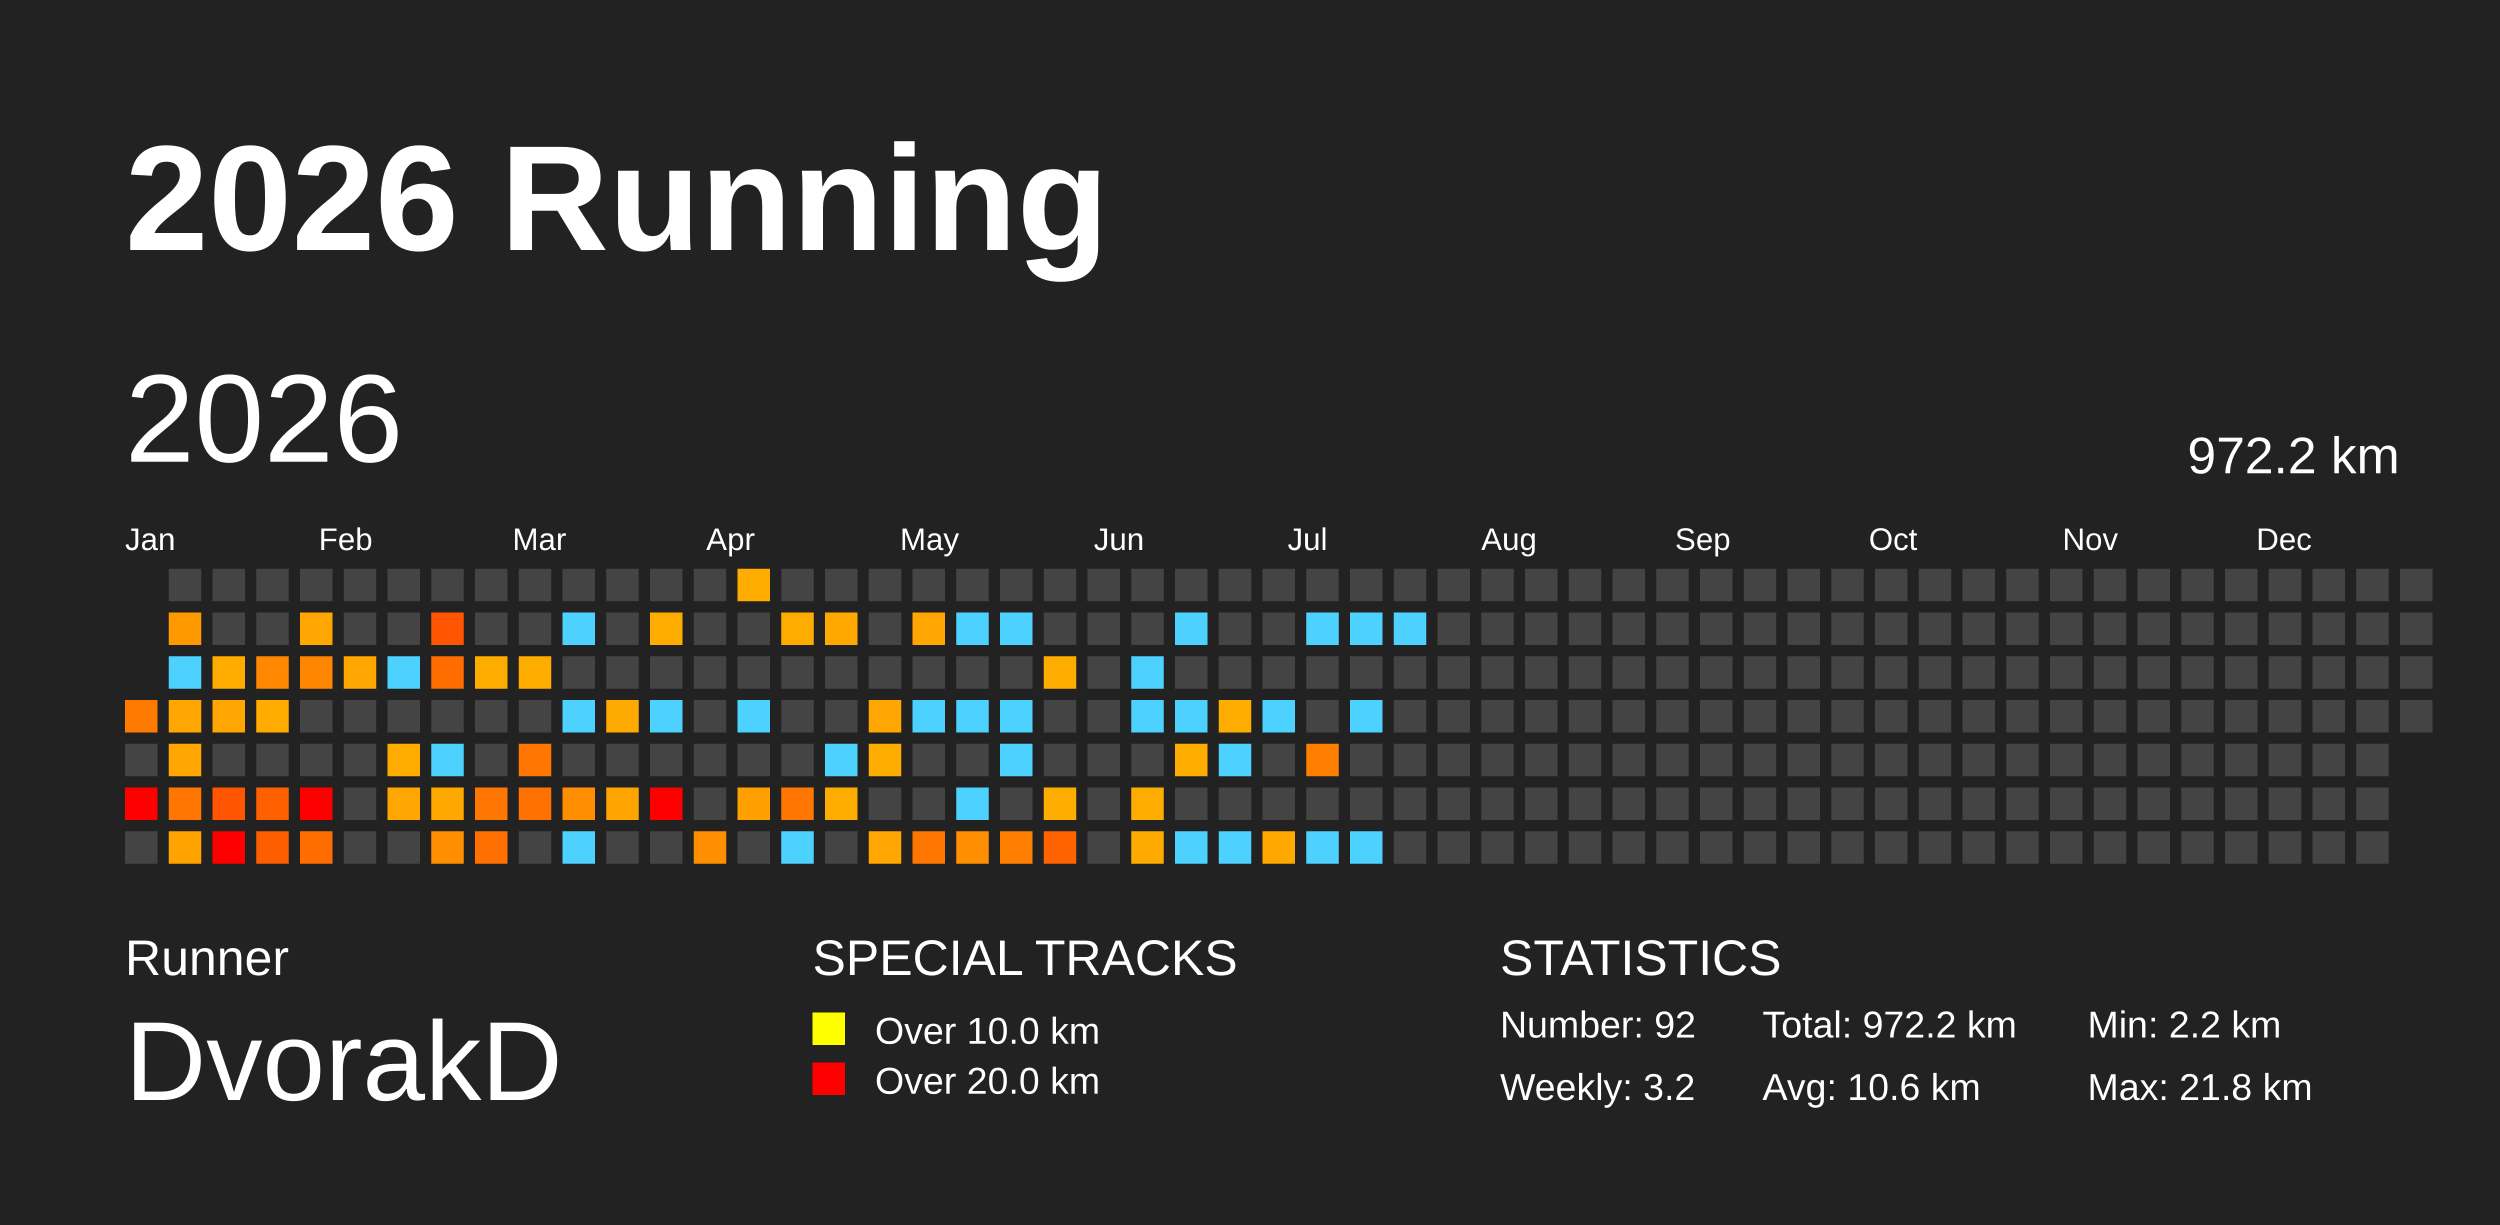
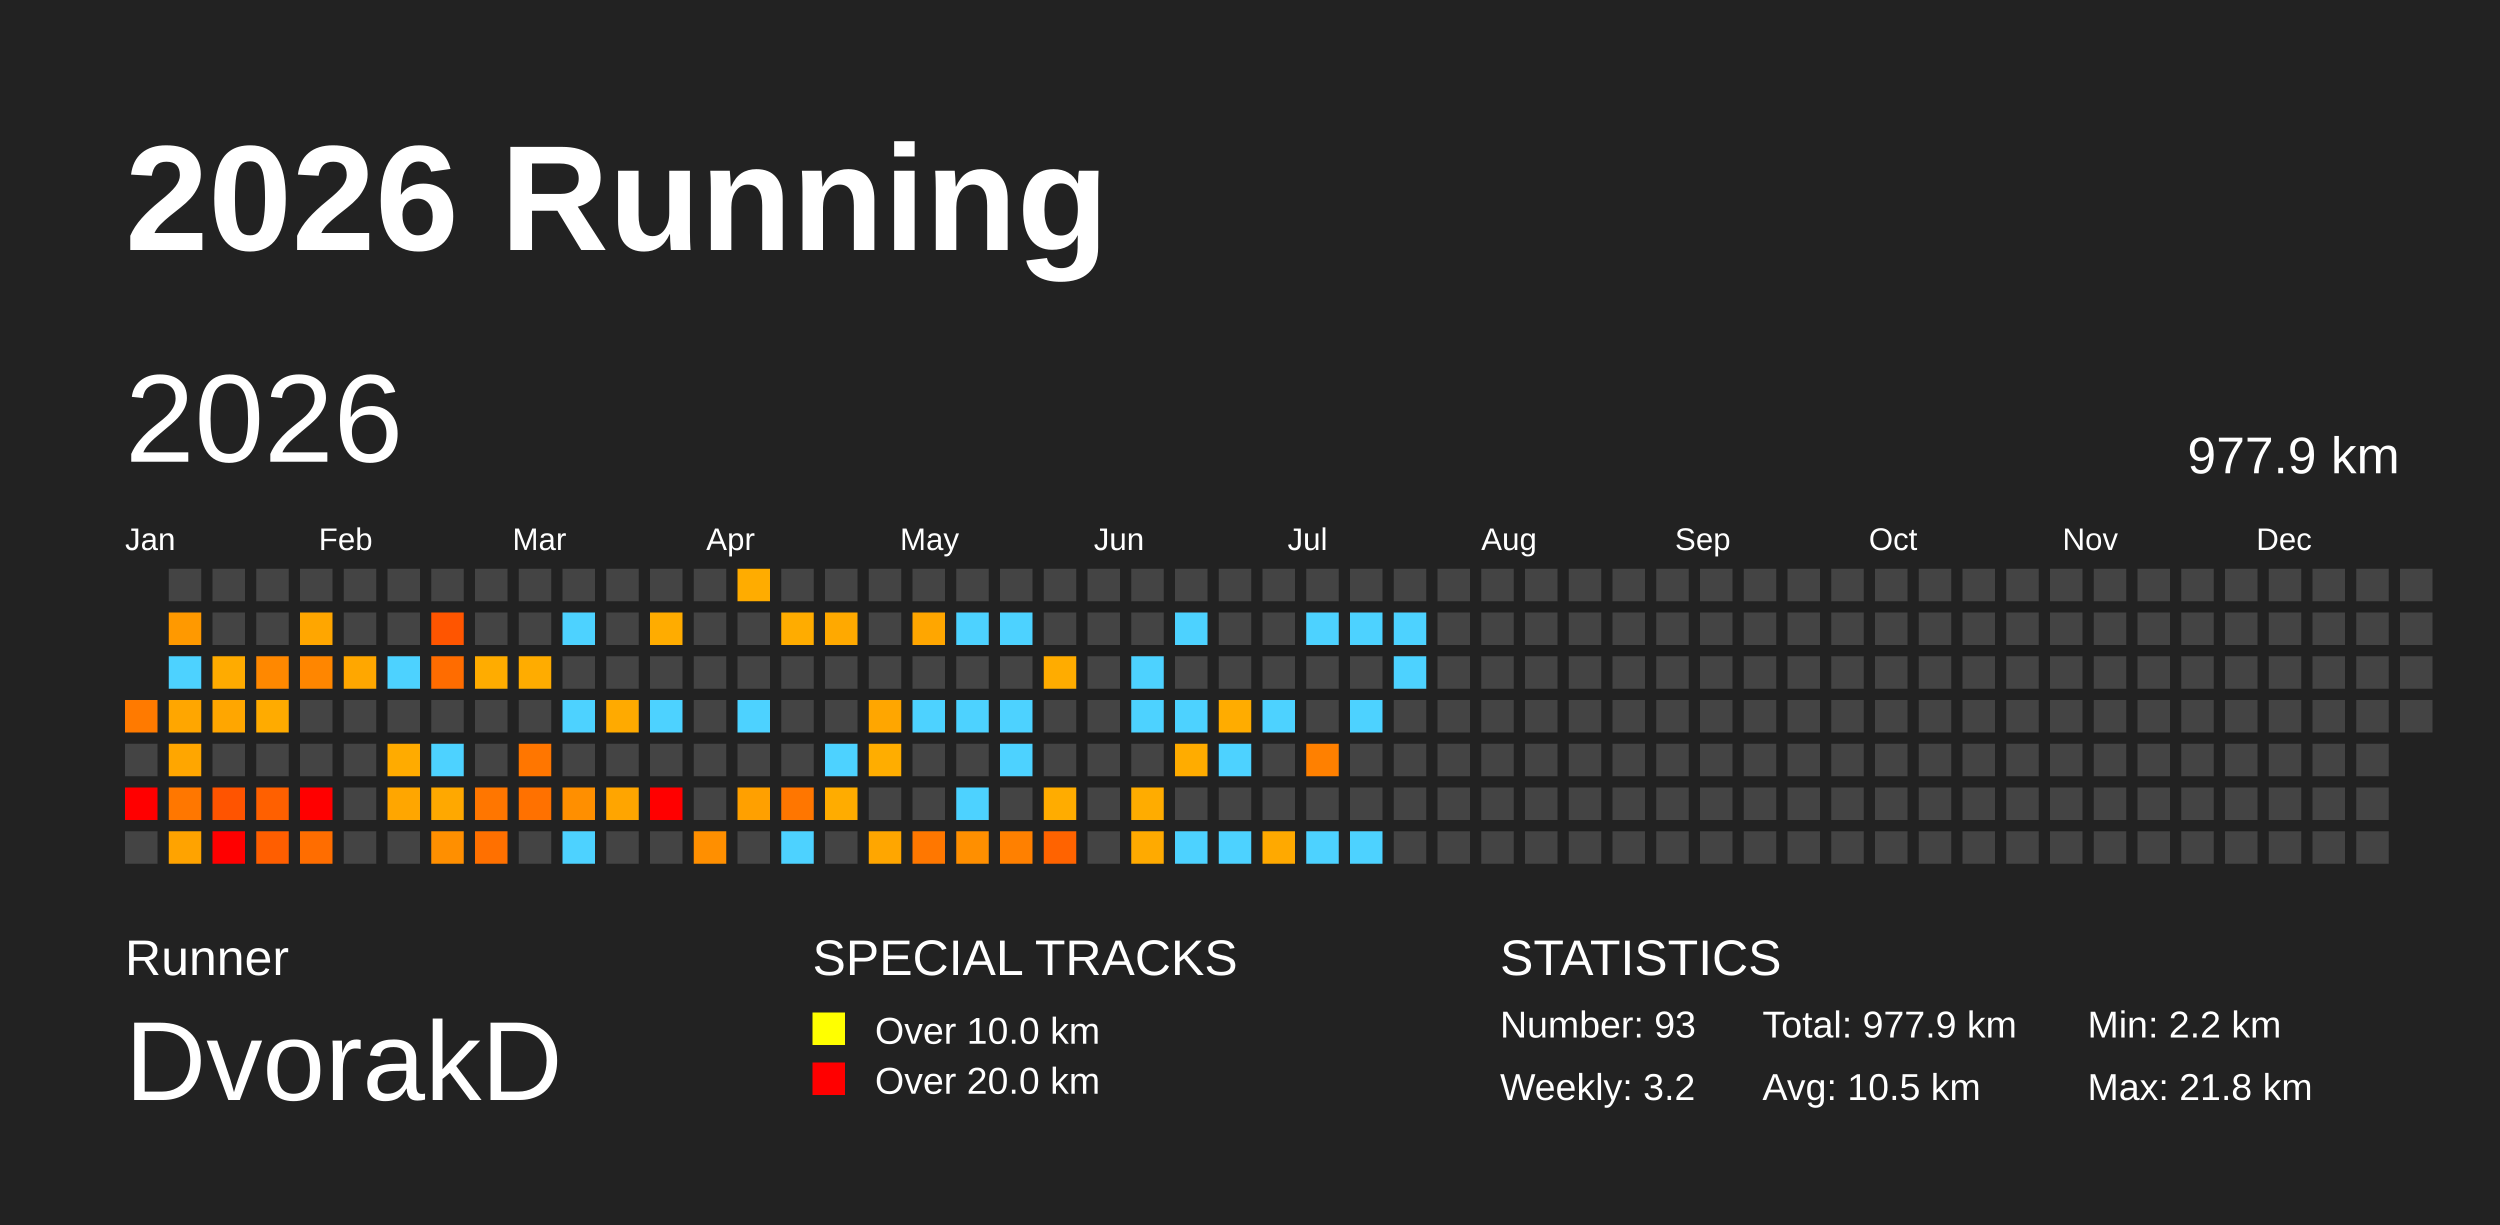
<svg xmlns="http://www.w3.org/2000/svg" baseProfile="full" height="98mm" version="1.1" viewBox="0,0,200,98" width="200mm">
  <defs />
  <rect fill="#222222" height="98" width="200" x="0" y="0" />
  <text fill="#FFFFFF" style="font-size:12px; font-family:Arial; font-weight:bold;" x="10" y="20">2026 Running</text>
  <text fill="#FFFFFF" style="font-size:4px; font-family:Arial" x="10" y="78">Runner</text>
  <text fill="#FFFFFF" style="font-size:9px; font-family:Arial" x="10" y="88">DvorakD</text>
  <text fill="#FFFFFF" style="font-size:4px; font-family:Arial" x="65" y="78">SPECIAL TRACKS</text>
  <rect fill="yellow" height="2.6" width="2.6" x="65" y="81" />
  <text fill="#FFFFFF" style="font-size:3px; font-family:Arial" x="70" y="83.5">Over 10.0 km</text>
  <rect fill="red" height="2.6" width="2.6" x="65" y="85" />
  <text fill="#FFFFFF" style="font-size:3px; font-family:Arial" x="70" y="87.5">Over 20.0 km</text>
  <text fill="#FFFFFF" style="font-size:4px; font-family:Arial" x="120" y="78">STATISTICS</text>
-   <text fill="#FFFFFF" style="font-size:3px; font-family:Arial" x="120" y="83">Number: 92</text>
+   <text fill="#FFFFFF" style="font-size:3px; font-family:Arial" x="120" y="83">Number: 93</text>
  <text fill="#FFFFFF" style="font-size:3px; font-family:Arial" x="120" y="88">Weekly: 3.2</text>
-   <text fill="#FFFFFF" style="font-size:3px; font-family:Arial" x="141" y="83">Total: 972.2 km</text>
-   <text fill="#FFFFFF" style="font-size:3px; font-family:Arial" x="141" y="88">Avg: 10.6 km</text>
+   <text fill="#FFFFFF" style="font-size:3px; font-family:Arial" x="141" y="83">Total: 977.9 km</text>
+   <text fill="#FFFFFF" style="font-size:3px; font-family:Arial" x="141" y="88">Avg: 10.5 km</text>
  <text fill="#FFFFFF" style="font-size:3px; font-family:Arial" x="167" y="83">Min: 2.2 km</text>
  <text fill="#FFFFFF" style="font-size:3px; font-family:Arial" x="167" y="88">Max: 21.8 km</text>
  <text dominant-baseline="hanging" fill="#FFFFFF" style="font-size:10.0px; font-family:Arial;" x="10" y="30">2026</text>
-   <text dominant-baseline="hanging" fill="#FFFFFF" style="font-size:4.125px; font-family:Arial;" x="175" y="35">972.2 km</text>
+   <text dominant-baseline="hanging" fill="#FFFFFF" style="font-size:4.125px; font-family:Arial;" x="175" y="35">977.9 km</text>
  <text fill="#FFFFFF" style="font-size:2.5px; font-family:Arial" x="10.0" y="44">Jan</text>
  <text fill="#FFFFFF" style="font-size:2.5px; font-family:Arial" x="25.5" y="44">Feb</text>
  <text fill="#FFFFFF" style="font-size:2.5px; font-family:Arial" x="41.0" y="44">Mar</text>
  <text fill="#FFFFFF" style="font-size:2.5px; font-family:Arial" x="56.5" y="44">Apr</text>
  <text fill="#FFFFFF" style="font-size:2.5px; font-family:Arial" x="72.0" y="44">May</text>
  <text fill="#FFFFFF" style="font-size:2.5px; font-family:Arial" x="87.5" y="44">Jun</text>
  <text fill="#FFFFFF" style="font-size:2.5px; font-family:Arial" x="103.0" y="44">Jul</text>
  <text fill="#FFFFFF" style="font-size:2.5px; font-family:Arial" x="118.5" y="44">Aug</text>
  <text fill="#FFFFFF" style="font-size:2.5px; font-family:Arial" x="134.0" y="44">Sep</text>
  <text fill="#FFFFFF" style="font-size:2.5px; font-family:Arial" x="149.5" y="44">Oct</text>
  <text fill="#FFFFFF" style="font-size:2.5px; font-family:Arial" x="165.0" y="44">Nov</text>
  <text fill="#FFFFFF" style="font-size:2.5px; font-family:Arial" x="180.5" y="44">Dec</text>
  <rect fill="#ff7a00" height="2.6" width="2.6" x="10.0" y="56.0" />
  <rect fill="#444444" height="2.6" width="2.6" x="10.0" y="59.5" />
  <rect fill="red" height="2.6" width="2.6" x="10.0" y="63.0" />
  <rect fill="#444444" height="2.6" width="2.6" x="10.0" y="66.5" />
  <rect fill="#444444" height="2.6" width="2.6" x="13.5" y="45.5" />
  <rect fill="#ff9900" height="2.6" width="2.6" x="13.5" y="49.0" />
  <rect fill="#4dd2ff" height="2.6" width="2.6" x="13.5" y="52.5" />
  <rect fill="#ffa600" height="2.6" width="2.6" x="13.5" y="56.0" />
  <rect fill="#ffa600" height="2.6" width="2.6" x="13.5" y="59.5" />
  <rect fill="#ff7700" height="2.6" width="2.6" x="13.5" y="63.0" />
  <rect fill="#ffa300" height="2.6" width="2.6" x="13.5" y="66.5" />
  <rect fill="#444444" height="2.6" width="2.6" x="17.0" y="45.5" />
  <rect fill="#444444" height="2.6" width="2.6" x="17.0" y="49.0" />
  <rect fill="#ffab00" height="2.6" width="2.6" x="17.0" y="52.5" />
  <rect fill="#ffa600" height="2.6" width="2.6" x="17.0" y="56.0" />
  <rect fill="#444444" height="2.6" width="2.6" x="17.0" y="59.5" />
  <rect fill="#ff5400" height="2.6" width="2.6" x="17.0" y="63.0" />
  <rect fill="red" height="2.6" width="2.6" x="17.0" y="66.5" />
  <rect fill="#444444" height="2.6" width="2.6" x="20.5" y="45.5" />
  <rect fill="#444444" height="2.6" width="2.6" x="20.5" y="49.0" />
  <rect fill="#ff8800" height="2.6" width="2.6" x="20.5" y="52.5" />
  <rect fill="#ffab00" height="2.6" width="2.6" x="20.5" y="56.0" />
  <rect fill="#444444" height="2.6" width="2.6" x="20.5" y="59.5" />
  <rect fill="#ff6000" height="2.6" width="2.6" x="20.5" y="63.0" />
  <rect fill="#ff5e00" height="2.6" width="2.6" x="20.5" y="66.5" />
  <rect fill="#444444" height="2.6" width="2.6" x="24.0" y="45.5" />
  <rect fill="#ffa600" height="2.6" width="2.6" x="24.0" y="49.0" />
  <rect fill="#ff8600" height="2.6" width="2.6" x="24.0" y="52.5" />
  <rect fill="#444444" height="2.6" width="2.6" x="24.0" y="56.0" />
  <rect fill="#444444" height="2.6" width="2.6" x="24.0" y="59.5" />
  <rect fill="red" height="2.6" width="2.6" x="24.0" y="63.0" />
  <rect fill="#ff6d00" height="2.6" width="2.6" x="24.0" y="66.5" />
  <rect fill="#444444" height="2.6" width="2.6" x="27.5" y="45.5" />
  <rect fill="#444444" height="2.6" width="2.6" x="27.5" y="49.0" />
  <rect fill="#ffa700" height="2.6" width="2.6" x="27.5" y="52.5" />
  <rect fill="#444444" height="2.6" width="2.6" x="27.5" y="56.0" />
  <rect fill="#444444" height="2.6" width="2.6" x="27.5" y="59.5" />
  <rect fill="#444444" height="2.6" width="2.6" x="27.5" y="63.0" />
  <rect fill="#444444" height="2.6" width="2.6" x="27.5" y="66.5" />
  <rect fill="#444444" height="2.6" width="2.6" x="31.0" y="45.5" />
  <rect fill="#444444" height="2.6" width="2.6" x="31.0" y="49.0" />
  <rect fill="#4dd2ff" height="2.6" width="2.6" x="31.0" y="52.5" />
  <rect fill="#444444" height="2.6" width="2.6" x="31.0" y="56.0" />
  <rect fill="#ffab00" height="2.6" width="2.6" x="31.0" y="59.5" />
  <rect fill="#ffa600" height="2.6" width="2.6" x="31.0" y="63.0" />
  <rect fill="#444444" height="2.6" width="2.6" x="31.0" y="66.5" />
  <rect fill="#444444" height="2.6" width="2.6" x="34.5" y="45.5" />
  <rect fill="#ff5500" height="2.6" width="2.6" x="34.5" y="49.0" />
  <rect fill="#ff6c00" height="2.6" width="2.6" x="34.5" y="52.5" />
  <rect fill="#444444" height="2.6" width="2.6" x="34.5" y="56.0" />
  <rect fill="#4dd2ff" height="2.6" width="2.6" x="34.5" y="59.5" />
  <rect fill="#ffa800" height="2.6" width="2.6" x="34.5" y="63.0" />
  <rect fill="#ff8f00" height="2.6" width="2.6" x="34.5" y="66.5" />
  <rect fill="#444444" height="2.6" width="2.6" x="38.0" y="45.5" />
  <rect fill="#444444" height="2.6" width="2.6" x="38.0" y="49.0" />
  <rect fill="#ffac00" height="2.6" width="2.6" x="38.0" y="52.5" />
  <rect fill="#444444" height="2.6" width="2.6" x="38.0" y="56.0" />
  <rect fill="#444444" height="2.6" width="2.6" x="38.0" y="59.5" />
  <rect fill="#ff7600" height="2.6" width="2.6" x="38.0" y="63.0" />
  <rect fill="#ff7000" height="2.6" width="2.6" x="38.0" y="66.5" />
  <rect fill="#444444" height="2.6" width="2.6" x="41.5" y="45.5" />
  <rect fill="#444444" height="2.6" width="2.6" x="41.5" y="49.0" />
  <rect fill="#ffac00" height="2.6" width="2.6" x="41.5" y="52.5" />
  <rect fill="#444444" height="2.6" width="2.6" x="41.5" y="56.0" />
  <rect fill="#ff7600" height="2.6" width="2.6" x="41.5" y="59.5" />
  <rect fill="#ff7100" height="2.6" width="2.6" x="41.5" y="63.0" />
  <rect fill="#444444" height="2.6" width="2.6" x="41.5" y="66.5" />
  <rect fill="#444444" height="2.6" width="2.6" x="45.0" y="45.5" />
  <rect fill="#4dd2ff" height="2.6" width="2.6" x="45.0" y="49.0" />
  <rect fill="#444444" height="2.6" width="2.6" x="45.0" y="52.5" />
  <rect fill="#4dd2ff" height="2.6" width="2.6" x="45.0" y="56.0" />
  <rect fill="#444444" height="2.6" width="2.6" x="45.0" y="59.5" />
  <rect fill="#ff8f00" height="2.6" width="2.6" x="45.0" y="63.0" />
  <rect fill="#4dd2ff" height="2.6" width="2.6" x="45.0" y="66.5" />
  <rect fill="#444444" height="2.6" width="2.6" x="48.5" y="45.5" />
  <rect fill="#444444" height="2.6" width="2.6" x="48.5" y="49.0" />
  <rect fill="#444444" height="2.6" width="2.6" x="48.5" y="52.5" />
  <rect fill="#ffaa00" height="2.6" width="2.6" x="48.5" y="56.0" />
  <rect fill="#444444" height="2.6" width="2.6" x="48.5" y="59.5" />
  <rect fill="#ffa500" height="2.6" width="2.6" x="48.5" y="63.0" />
  <rect fill="#444444" height="2.6" width="2.6" x="48.5" y="66.5" />
  <rect fill="#444444" height="2.6" width="2.6" x="52.0" y="45.5" />
  <rect fill="#ffac00" height="2.6" width="2.6" x="52.0" y="49.0" />
  <rect fill="#444444" height="2.6" width="2.6" x="52.0" y="52.5" />
  <rect fill="#4dd2ff" height="2.6" width="2.6" x="52.0" y="56.0" />
  <rect fill="#444444" height="2.6" width="2.6" x="52.0" y="59.5" />
  <rect fill="red" height="2.6" width="2.6" x="52.0" y="63.0" />
  <rect fill="#444444" height="2.6" width="2.6" x="52.0" y="66.5" />
  <rect fill="#444444" height="2.6" width="2.6" x="55.5" y="45.5" />
  <rect fill="#444444" height="2.6" width="2.6" x="55.5" y="49.0" />
  <rect fill="#444444" height="2.6" width="2.6" x="55.5" y="52.5" />
  <rect fill="#444444" height="2.6" width="2.6" x="55.5" y="56.0" />
  <rect fill="#444444" height="2.6" width="2.6" x="55.5" y="59.5" />
  <rect fill="#444444" height="2.6" width="2.6" x="55.5" y="63.0" />
  <rect fill="#ff8f00" height="2.6" width="2.6" x="55.5" y="66.5" />
  <rect fill="#ffac00" height="2.6" width="2.6" x="59.0" y="45.5" />
  <rect fill="#444444" height="2.6" width="2.6" x="59.0" y="49.0" />
  <rect fill="#444444" height="2.6" width="2.6" x="59.0" y="52.5" />
  <rect fill="#4dd2ff" height="2.6" width="2.6" x="59.0" y="56.0" />
  <rect fill="#444444" height="2.6" width="2.6" x="59.0" y="59.5" />
  <rect fill="#ffa000" height="2.6" width="2.6" x="59.0" y="63.0" />
  <rect fill="#444444" height="2.6" width="2.6" x="59.0" y="66.5" />
  <rect fill="#444444" height="2.6" width="2.6" x="62.5" y="45.5" />
  <rect fill="#ffac00" height="2.6" width="2.6" x="62.5" y="49.0" />
  <rect fill="#444444" height="2.6" width="2.6" x="62.5" y="52.5" />
  <rect fill="#444444" height="2.6" width="2.6" x="62.5" y="56.0" />
  <rect fill="#444444" height="2.6" width="2.6" x="62.5" y="59.5" />
  <rect fill="#ff7600" height="2.6" width="2.6" x="62.5" y="63.0" />
  <rect fill="#4dd2ff" height="2.6" width="2.6" x="62.5" y="66.5" />
  <rect fill="#444444" height="2.6" width="2.6" x="66.0" y="45.5" />
  <rect fill="#ffa900" height="2.6" width="2.6" x="66.0" y="49.0" />
  <rect fill="#444444" height="2.6" width="2.6" x="66.0" y="52.5" />
  <rect fill="#444444" height="2.6" width="2.6" x="66.0" y="56.0" />
  <rect fill="#4dd2ff" height="2.6" width="2.6" x="66.0" y="59.5" />
  <rect fill="#ffac00" height="2.6" width="2.6" x="66.0" y="63.0" />
  <rect fill="#444444" height="2.6" width="2.6" x="66.0" y="66.5" />
  <rect fill="#444444" height="2.6" width="2.6" x="69.5" y="45.5" />
  <rect fill="#444444" height="2.6" width="2.6" x="69.5" y="49.0" />
  <rect fill="#444444" height="2.6" width="2.6" x="69.5" y="52.5" />
  <rect fill="#ffa600" height="2.6" width="2.6" x="69.5" y="56.0" />
  <rect fill="#ffad00" height="2.6" width="2.6" x="69.5" y="59.5" />
  <rect fill="#444444" height="2.6" width="2.6" x="69.5" y="63.0" />
  <rect fill="#ffa600" height="2.6" width="2.6" x="69.5" y="66.5" />
  <rect fill="#444444" height="2.6" width="2.6" x="73.0" y="45.5" />
  <rect fill="#ffa600" height="2.6" width="2.6" x="73.0" y="49.0" />
  <rect fill="#444444" height="2.6" width="2.6" x="73.0" y="52.5" />
  <rect fill="#4dd2ff" height="2.6" width="2.6" x="73.0" y="56.0" />
  <rect fill="#444444" height="2.6" width="2.6" x="73.0" y="59.5" />
  <rect fill="#444444" height="2.6" width="2.6" x="73.0" y="63.0" />
  <rect fill="#ff7700" height="2.6" width="2.6" x="73.0" y="66.5" />
  <rect fill="#444444" height="2.6" width="2.6" x="76.5" y="45.5" />
  <rect fill="#4dd2ff" height="2.6" width="2.6" x="76.5" y="49.0" />
  <rect fill="#444444" height="2.6" width="2.6" x="76.5" y="52.5" />
  <rect fill="#4dd2ff" height="2.6" width="2.6" x="76.5" y="56.0" />
  <rect fill="#444444" height="2.6" width="2.6" x="76.5" y="59.5" />
  <rect fill="#4dd2ff" height="2.6" width="2.6" x="76.5" y="63.0" />
  <rect fill="#ff8f00" height="2.6" width="2.6" x="76.5" y="66.5" />
  <rect fill="#444444" height="2.6" width="2.6" x="80.0" y="45.5" />
  <rect fill="#4dd2ff" height="2.6" width="2.6" x="80.0" y="49.0" />
  <rect fill="#444444" height="2.6" width="2.6" x="80.0" y="52.5" />
  <rect fill="#4dd2ff" height="2.6" width="2.6" x="80.0" y="56.0" />
  <rect fill="#4dd2ff" height="2.6" width="2.6" x="80.0" y="59.5" />
  <rect fill="#444444" height="2.6" width="2.6" x="80.0" y="63.0" />
  <rect fill="#ff8000" height="2.6" width="2.6" x="80.0" y="66.5" />
  <rect fill="#444444" height="2.6" width="2.6" x="83.5" y="45.5" />
  <rect fill="#444444" height="2.6" width="2.6" x="83.5" y="49.0" />
  <rect fill="#ffac00" height="2.6" width="2.6" x="83.5" y="52.5" />
  <rect fill="#444444" height="2.6" width="2.6" x="83.5" y="56.0" />
  <rect fill="#444444" height="2.6" width="2.6" x="83.5" y="59.5" />
  <rect fill="#ffac00" height="2.6" width="2.6" x="83.5" y="63.0" />
  <rect fill="#ff6300" height="2.6" width="2.6" x="83.5" y="66.5" />
  <rect fill="#444444" height="2.6" width="2.6" x="87.0" y="45.5" />
  <rect fill="#444444" height="2.6" width="2.6" x="87.0" y="49.0" />
  <rect fill="#444444" height="2.6" width="2.6" x="87.0" y="52.5" />
  <rect fill="#444444" height="2.6" width="2.6" x="87.0" y="56.0" />
  <rect fill="#444444" height="2.6" width="2.6" x="87.0" y="59.5" />
  <rect fill="#444444" height="2.6" width="2.6" x="87.0" y="63.0" />
  <rect fill="#444444" height="2.6" width="2.6" x="87.0" y="66.5" />
  <rect fill="#444444" height="2.6" width="2.6" x="90.5" y="45.5" />
  <rect fill="#444444" height="2.6" width="2.6" x="90.5" y="49.0" />
  <rect fill="#4dd2ff" height="2.6" width="2.6" x="90.5" y="52.5" />
  <rect fill="#4dd2ff" height="2.6" width="2.6" x="90.5" y="56.0" />
  <rect fill="#444444" height="2.6" width="2.6" x="90.5" y="59.5" />
  <rect fill="#ffac00" height="2.6" width="2.6" x="90.5" y="63.0" />
  <rect fill="#ffaa00" height="2.6" width="2.6" x="90.5" y="66.5" />
  <rect fill="#444444" height="2.6" width="2.6" x="94.0" y="45.5" />
  <rect fill="#4dd2ff" height="2.6" width="2.6" x="94.0" y="49.0" />
  <rect fill="#444444" height="2.6" width="2.6" x="94.0" y="52.5" />
  <rect fill="#4dd2ff" height="2.6" width="2.6" x="94.0" y="56.0" />
  <rect fill="#ffac00" height="2.6" width="2.6" x="94.0" y="59.5" />
  <rect fill="#444444" height="2.6" width="2.6" x="94.0" y="63.0" />
  <rect fill="#4dd2ff" height="2.6" width="2.6" x="94.0" y="66.5" />
  <rect fill="#444444" height="2.6" width="2.6" x="97.5" y="45.5" />
  <rect fill="#444444" height="2.6" width="2.6" x="97.5" y="49.0" />
  <rect fill="#444444" height="2.6" width="2.6" x="97.5" y="52.5" />
  <rect fill="#ffac00" height="2.6" width="2.6" x="97.5" y="56.0" />
  <rect fill="#4dd2ff" height="2.6" width="2.6" x="97.5" y="59.5" />
  <rect fill="#444444" height="2.6" width="2.6" x="97.5" y="63.0" />
  <rect fill="#4dd2ff" height="2.6" width="2.6" x="97.5" y="66.5" />
  <rect fill="#444444" height="2.6" width="2.6" x="101.0" y="45.5" />
  <rect fill="#444444" height="2.6" width="2.6" x="101.0" y="49.0" />
  <rect fill="#444444" height="2.6" width="2.6" x="101.0" y="52.5" />
  <rect fill="#4dd2ff" height="2.6" width="2.6" x="101.0" y="56.0" />
  <rect fill="#444444" height="2.6" width="2.6" x="101.0" y="59.5" />
  <rect fill="#444444" height="2.6" width="2.6" x="101.0" y="63.0" />
  <rect fill="#ffa900" height="2.6" width="2.6" x="101.0" y="66.5" />
  <rect fill="#444444" height="2.6" width="2.6" x="104.5" y="45.5" />
  <rect fill="#4dd2ff" height="2.6" width="2.6" x="104.5" y="49.0" />
  <rect fill="#444444" height="2.6" width="2.6" x="104.5" y="52.5" />
  <rect fill="#444444" height="2.6" width="2.6" x="104.5" y="56.0" />
  <rect fill="#ff8000" height="2.6" width="2.6" x="104.5" y="59.5" />
  <rect fill="#444444" height="2.6" width="2.6" x="104.5" y="63.0" />
  <rect fill="#4dd2ff" height="2.6" width="2.6" x="104.5" y="66.5" />
  <rect fill="#444444" height="2.6" width="2.6" x="108.0" y="45.5" />
  <rect fill="#4dd2ff" height="2.6" width="2.6" x="108.0" y="49.0" />
  <rect fill="#444444" height="2.6" width="2.6" x="108.0" y="52.5" />
  <rect fill="#4dd2ff" height="2.6" width="2.6" x="108.0" y="56.0" />
  <rect fill="#444444" height="2.6" width="2.6" x="108.0" y="59.5" />
  <rect fill="#444444" height="2.6" width="2.6" x="108.0" y="63.0" />
  <rect fill="#4dd2ff" height="2.6" width="2.6" x="108.0" y="66.5" />
  <rect fill="#444444" height="2.6" width="2.6" x="111.5" y="45.5" />
  <rect fill="#4dd2ff" height="2.6" width="2.6" x="111.5" y="49.0" />
-   <rect fill="#444444" height="2.6" width="2.6" x="111.5" y="52.5" />
+   <rect fill="#4dd2ff" height="2.6" width="2.6" x="111.5" y="52.5" />
  <rect fill="#444444" height="2.6" width="2.6" x="111.5" y="56.0" />
  <rect fill="#444444" height="2.6" width="2.6" x="111.5" y="59.5" />
  <rect fill="#444444" height="2.6" width="2.6" x="111.5" y="63.0" />
  <rect fill="#444444" height="2.6" width="2.6" x="111.5" y="66.5" />
  <rect fill="#444444" height="2.6" width="2.6" x="115.0" y="45.5" />
  <rect fill="#444444" height="2.6" width="2.6" x="115.0" y="49.0" />
  <rect fill="#444444" height="2.6" width="2.6" x="115.0" y="52.5" />
  <rect fill="#444444" height="2.6" width="2.6" x="115.0" y="56.0" />
  <rect fill="#444444" height="2.6" width="2.6" x="115.0" y="59.5" />
  <rect fill="#444444" height="2.6" width="2.6" x="115.0" y="63.0" />
  <rect fill="#444444" height="2.6" width="2.6" x="115.0" y="66.5" />
  <rect fill="#444444" height="2.6" width="2.6" x="118.5" y="45.5" />
  <rect fill="#444444" height="2.6" width="2.6" x="118.5" y="49.0" />
  <rect fill="#444444" height="2.6" width="2.6" x="118.5" y="52.5" />
  <rect fill="#444444" height="2.6" width="2.6" x="118.5" y="56.0" />
  <rect fill="#444444" height="2.6" width="2.6" x="118.5" y="59.5" />
  <rect fill="#444444" height="2.6" width="2.6" x="118.5" y="63.0" />
  <rect fill="#444444" height="2.6" width="2.6" x="118.5" y="66.5" />
  <rect fill="#444444" height="2.6" width="2.6" x="122.0" y="45.5" />
  <rect fill="#444444" height="2.6" width="2.6" x="122.0" y="49.0" />
  <rect fill="#444444" height="2.6" width="2.6" x="122.0" y="52.5" />
  <rect fill="#444444" height="2.6" width="2.6" x="122.0" y="56.0" />
  <rect fill="#444444" height="2.6" width="2.6" x="122.0" y="59.5" />
  <rect fill="#444444" height="2.6" width="2.6" x="122.0" y="63.0" />
  <rect fill="#444444" height="2.6" width="2.6" x="122.0" y="66.5" />
  <rect fill="#444444" height="2.6" width="2.6" x="125.5" y="45.5" />
  <rect fill="#444444" height="2.6" width="2.6" x="125.5" y="49.0" />
  <rect fill="#444444" height="2.6" width="2.6" x="125.5" y="52.5" />
  <rect fill="#444444" height="2.6" width="2.6" x="125.5" y="56.0" />
  <rect fill="#444444" height="2.6" width="2.6" x="125.5" y="59.5" />
  <rect fill="#444444" height="2.6" width="2.6" x="125.5" y="63.0" />
  <rect fill="#444444" height="2.6" width="2.6" x="125.5" y="66.5" />
  <rect fill="#444444" height="2.6" width="2.6" x="129.0" y="45.5" />
  <rect fill="#444444" height="2.6" width="2.6" x="129.0" y="49.0" />
  <rect fill="#444444" height="2.6" width="2.6" x="129.0" y="52.5" />
  <rect fill="#444444" height="2.6" width="2.6" x="129.0" y="56.0" />
  <rect fill="#444444" height="2.6" width="2.6" x="129.0" y="59.5" />
  <rect fill="#444444" height="2.6" width="2.6" x="129.0" y="63.0" />
  <rect fill="#444444" height="2.6" width="2.6" x="129.0" y="66.5" />
  <rect fill="#444444" height="2.6" width="2.6" x="132.5" y="45.5" />
  <rect fill="#444444" height="2.6" width="2.6" x="132.5" y="49.0" />
  <rect fill="#444444" height="2.6" width="2.6" x="132.5" y="52.5" />
  <rect fill="#444444" height="2.6" width="2.6" x="132.5" y="56.0" />
  <rect fill="#444444" height="2.6" width="2.6" x="132.5" y="59.5" />
  <rect fill="#444444" height="2.6" width="2.6" x="132.5" y="63.0" />
  <rect fill="#444444" height="2.6" width="2.6" x="132.5" y="66.5" />
  <rect fill="#444444" height="2.6" width="2.6" x="136.0" y="45.5" />
  <rect fill="#444444" height="2.6" width="2.6" x="136.0" y="49.0" />
  <rect fill="#444444" height="2.6" width="2.6" x="136.0" y="52.5" />
  <rect fill="#444444" height="2.6" width="2.6" x="136.0" y="56.0" />
  <rect fill="#444444" height="2.6" width="2.6" x="136.0" y="59.5" />
  <rect fill="#444444" height="2.6" width="2.6" x="136.0" y="63.0" />
  <rect fill="#444444" height="2.6" width="2.6" x="136.0" y="66.5" />
  <rect fill="#444444" height="2.6" width="2.6" x="139.5" y="45.5" />
  <rect fill="#444444" height="2.6" width="2.6" x="139.5" y="49.0" />
  <rect fill="#444444" height="2.6" width="2.6" x="139.5" y="52.5" />
  <rect fill="#444444" height="2.6" width="2.6" x="139.5" y="56.0" />
  <rect fill="#444444" height="2.6" width="2.6" x="139.5" y="59.5" />
  <rect fill="#444444" height="2.6" width="2.6" x="139.5" y="63.0" />
  <rect fill="#444444" height="2.6" width="2.6" x="139.5" y="66.5" />
  <rect fill="#444444" height="2.6" width="2.6" x="143.0" y="45.5" />
  <rect fill="#444444" height="2.6" width="2.6" x="143.0" y="49.0" />
  <rect fill="#444444" height="2.6" width="2.6" x="143.0" y="52.5" />
  <rect fill="#444444" height="2.6" width="2.6" x="143.0" y="56.0" />
  <rect fill="#444444" height="2.6" width="2.6" x="143.0" y="59.5" />
  <rect fill="#444444" height="2.6" width="2.6" x="143.0" y="63.0" />
  <rect fill="#444444" height="2.6" width="2.6" x="143.0" y="66.5" />
  <rect fill="#444444" height="2.6" width="2.6" x="146.5" y="45.5" />
  <rect fill="#444444" height="2.6" width="2.6" x="146.5" y="49.0" />
  <rect fill="#444444" height="2.6" width="2.6" x="146.5" y="52.5" />
  <rect fill="#444444" height="2.6" width="2.6" x="146.5" y="56.0" />
  <rect fill="#444444" height="2.6" width="2.6" x="146.5" y="59.5" />
  <rect fill="#444444" height="2.6" width="2.6" x="146.5" y="63.0" />
  <rect fill="#444444" height="2.6" width="2.6" x="146.5" y="66.5" />
  <rect fill="#444444" height="2.6" width="2.6" x="150.0" y="45.5" />
  <rect fill="#444444" height="2.6" width="2.6" x="150.0" y="49.0" />
  <rect fill="#444444" height="2.6" width="2.6" x="150.0" y="52.5" />
  <rect fill="#444444" height="2.6" width="2.6" x="150.0" y="56.0" />
  <rect fill="#444444" height="2.6" width="2.6" x="150.0" y="59.5" />
  <rect fill="#444444" height="2.6" width="2.6" x="150.0" y="63.0" />
  <rect fill="#444444" height="2.6" width="2.6" x="150.0" y="66.5" />
  <rect fill="#444444" height="2.6" width="2.6" x="153.5" y="45.5" />
  <rect fill="#444444" height="2.6" width="2.6" x="153.5" y="49.0" />
  <rect fill="#444444" height="2.6" width="2.6" x="153.5" y="52.5" />
  <rect fill="#444444" height="2.6" width="2.6" x="153.5" y="56.0" />
  <rect fill="#444444" height="2.6" width="2.6" x="153.5" y="59.5" />
  <rect fill="#444444" height="2.6" width="2.6" x="153.5" y="63.0" />
  <rect fill="#444444" height="2.6" width="2.6" x="153.5" y="66.5" />
  <rect fill="#444444" height="2.6" width="2.6" x="157.0" y="45.5" />
  <rect fill="#444444" height="2.6" width="2.6" x="157.0" y="49.0" />
  <rect fill="#444444" height="2.6" width="2.6" x="157.0" y="52.5" />
  <rect fill="#444444" height="2.6" width="2.6" x="157.0" y="56.0" />
  <rect fill="#444444" height="2.6" width="2.6" x="157.0" y="59.5" />
  <rect fill="#444444" height="2.6" width="2.6" x="157.0" y="63.0" />
  <rect fill="#444444" height="2.6" width="2.6" x="157.0" y="66.5" />
  <rect fill="#444444" height="2.6" width="2.6" x="160.5" y="45.5" />
  <rect fill="#444444" height="2.6" width="2.6" x="160.5" y="49.0" />
  <rect fill="#444444" height="2.6" width="2.6" x="160.5" y="52.5" />
  <rect fill="#444444" height="2.6" width="2.6" x="160.5" y="56.0" />
  <rect fill="#444444" height="2.6" width="2.6" x="160.5" y="59.5" />
  <rect fill="#444444" height="2.6" width="2.6" x="160.5" y="63.0" />
  <rect fill="#444444" height="2.6" width="2.6" x="160.5" y="66.5" />
  <rect fill="#444444" height="2.6" width="2.6" x="164.0" y="45.5" />
  <rect fill="#444444" height="2.6" width="2.6" x="164.0" y="49.0" />
  <rect fill="#444444" height="2.6" width="2.6" x="164.0" y="52.5" />
  <rect fill="#444444" height="2.6" width="2.6" x="164.0" y="56.0" />
  <rect fill="#444444" height="2.6" width="2.6" x="164.0" y="59.5" />
  <rect fill="#444444" height="2.6" width="2.6" x="164.0" y="63.0" />
  <rect fill="#444444" height="2.6" width="2.6" x="164.0" y="66.5" />
  <rect fill="#444444" height="2.6" width="2.6" x="167.5" y="45.5" />
  <rect fill="#444444" height="2.6" width="2.6" x="167.5" y="49.0" />
  <rect fill="#444444" height="2.6" width="2.6" x="167.5" y="52.5" />
  <rect fill="#444444" height="2.6" width="2.6" x="167.5" y="56.0" />
  <rect fill="#444444" height="2.6" width="2.6" x="167.5" y="59.5" />
  <rect fill="#444444" height="2.6" width="2.6" x="167.5" y="63.0" />
  <rect fill="#444444" height="2.6" width="2.6" x="167.5" y="66.5" />
  <rect fill="#444444" height="2.6" width="2.6" x="171.0" y="45.5" />
  <rect fill="#444444" height="2.6" width="2.6" x="171.0" y="49.0" />
  <rect fill="#444444" height="2.6" width="2.6" x="171.0" y="52.5" />
  <rect fill="#444444" height="2.6" width="2.6" x="171.0" y="56.0" />
  <rect fill="#444444" height="2.6" width="2.6" x="171.0" y="59.5" />
  <rect fill="#444444" height="2.6" width="2.6" x="171.0" y="63.0" />
  <rect fill="#444444" height="2.6" width="2.6" x="171.0" y="66.5" />
  <rect fill="#444444" height="2.6" width="2.6" x="174.5" y="45.5" />
  <rect fill="#444444" height="2.6" width="2.6" x="174.5" y="49.0" />
  <rect fill="#444444" height="2.6" width="2.6" x="174.5" y="52.5" />
  <rect fill="#444444" height="2.6" width="2.6" x="174.5" y="56.0" />
  <rect fill="#444444" height="2.6" width="2.6" x="174.5" y="59.5" />
  <rect fill="#444444" height="2.6" width="2.6" x="174.5" y="63.0" />
  <rect fill="#444444" height="2.6" width="2.6" x="174.5" y="66.5" />
  <rect fill="#444444" height="2.6" width="2.6" x="178.0" y="45.5" />
  <rect fill="#444444" height="2.6" width="2.6" x="178.0" y="49.0" />
  <rect fill="#444444" height="2.6" width="2.6" x="178.0" y="52.5" />
  <rect fill="#444444" height="2.6" width="2.6" x="178.0" y="56.0" />
  <rect fill="#444444" height="2.6" width="2.6" x="178.0" y="59.5" />
  <rect fill="#444444" height="2.6" width="2.6" x="178.0" y="63.0" />
  <rect fill="#444444" height="2.6" width="2.6" x="178.0" y="66.5" />
  <rect fill="#444444" height="2.6" width="2.6" x="181.5" y="45.5" />
  <rect fill="#444444" height="2.6" width="2.6" x="181.5" y="49.0" />
  <rect fill="#444444" height="2.6" width="2.6" x="181.5" y="52.5" />
  <rect fill="#444444" height="2.6" width="2.6" x="181.5" y="56.0" />
  <rect fill="#444444" height="2.6" width="2.6" x="181.5" y="59.5" />
  <rect fill="#444444" height="2.6" width="2.6" x="181.5" y="63.0" />
  <rect fill="#444444" height="2.6" width="2.6" x="181.5" y="66.5" />
  <rect fill="#444444" height="2.6" width="2.6" x="185.0" y="45.5" />
  <rect fill="#444444" height="2.6" width="2.6" x="185.0" y="49.0" />
  <rect fill="#444444" height="2.6" width="2.6" x="185.0" y="52.5" />
  <rect fill="#444444" height="2.6" width="2.6" x="185.0" y="56.0" />
  <rect fill="#444444" height="2.6" width="2.6" x="185.0" y="59.5" />
  <rect fill="#444444" height="2.6" width="2.6" x="185.0" y="63.0" />
  <rect fill="#444444" height="2.6" width="2.6" x="185.0" y="66.5" />
  <rect fill="#444444" height="2.6" width="2.6" x="188.5" y="45.5" />
  <rect fill="#444444" height="2.6" width="2.6" x="188.5" y="49.0" />
  <rect fill="#444444" height="2.6" width="2.6" x="188.5" y="52.5" />
  <rect fill="#444444" height="2.6" width="2.6" x="188.5" y="56.0" />
  <rect fill="#444444" height="2.6" width="2.6" x="188.5" y="59.5" />
  <rect fill="#444444" height="2.6" width="2.6" x="188.5" y="63.0" />
  <rect fill="#444444" height="2.6" width="2.6" x="188.5" y="66.5" />
  <rect fill="#444444" height="2.6" width="2.6" x="192.0" y="45.5" />
  <rect fill="#444444" height="2.6" width="2.6" x="192.0" y="49.0" />
  <rect fill="#444444" height="2.6" width="2.6" x="192.0" y="52.5" />
  <rect fill="#444444" height="2.6" width="2.6" x="192.0" y="56.0" />
</svg>
